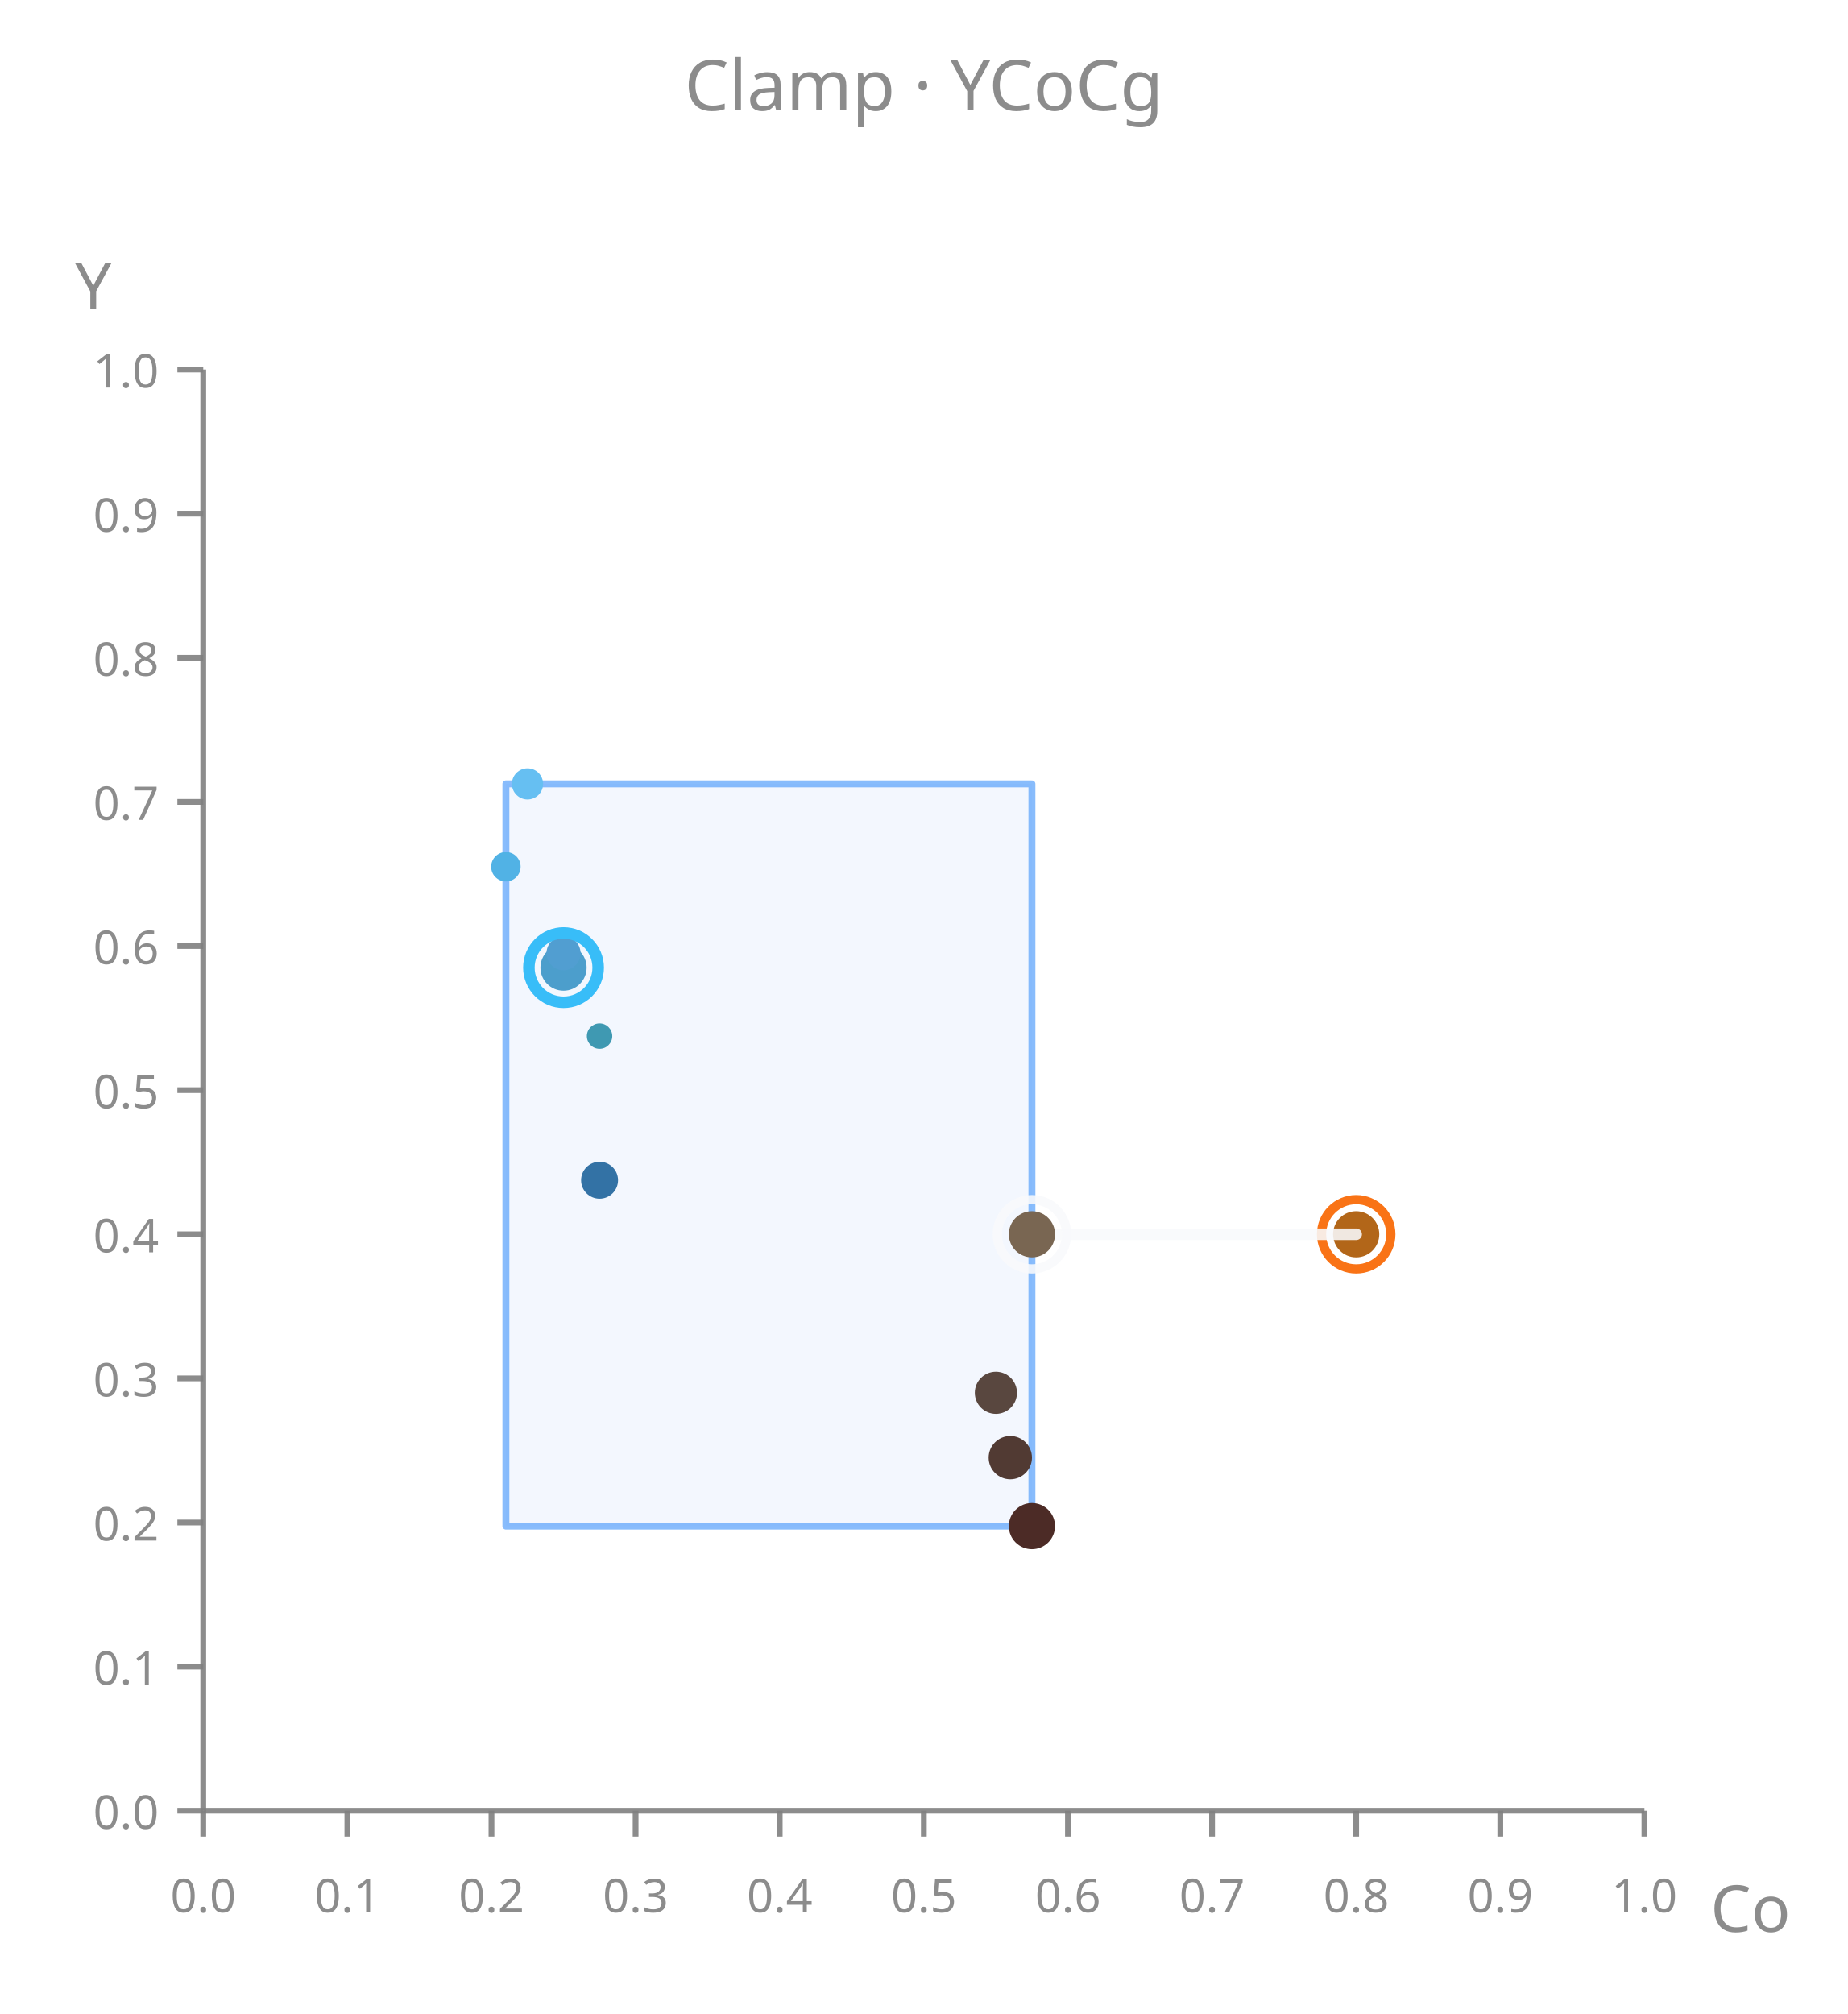
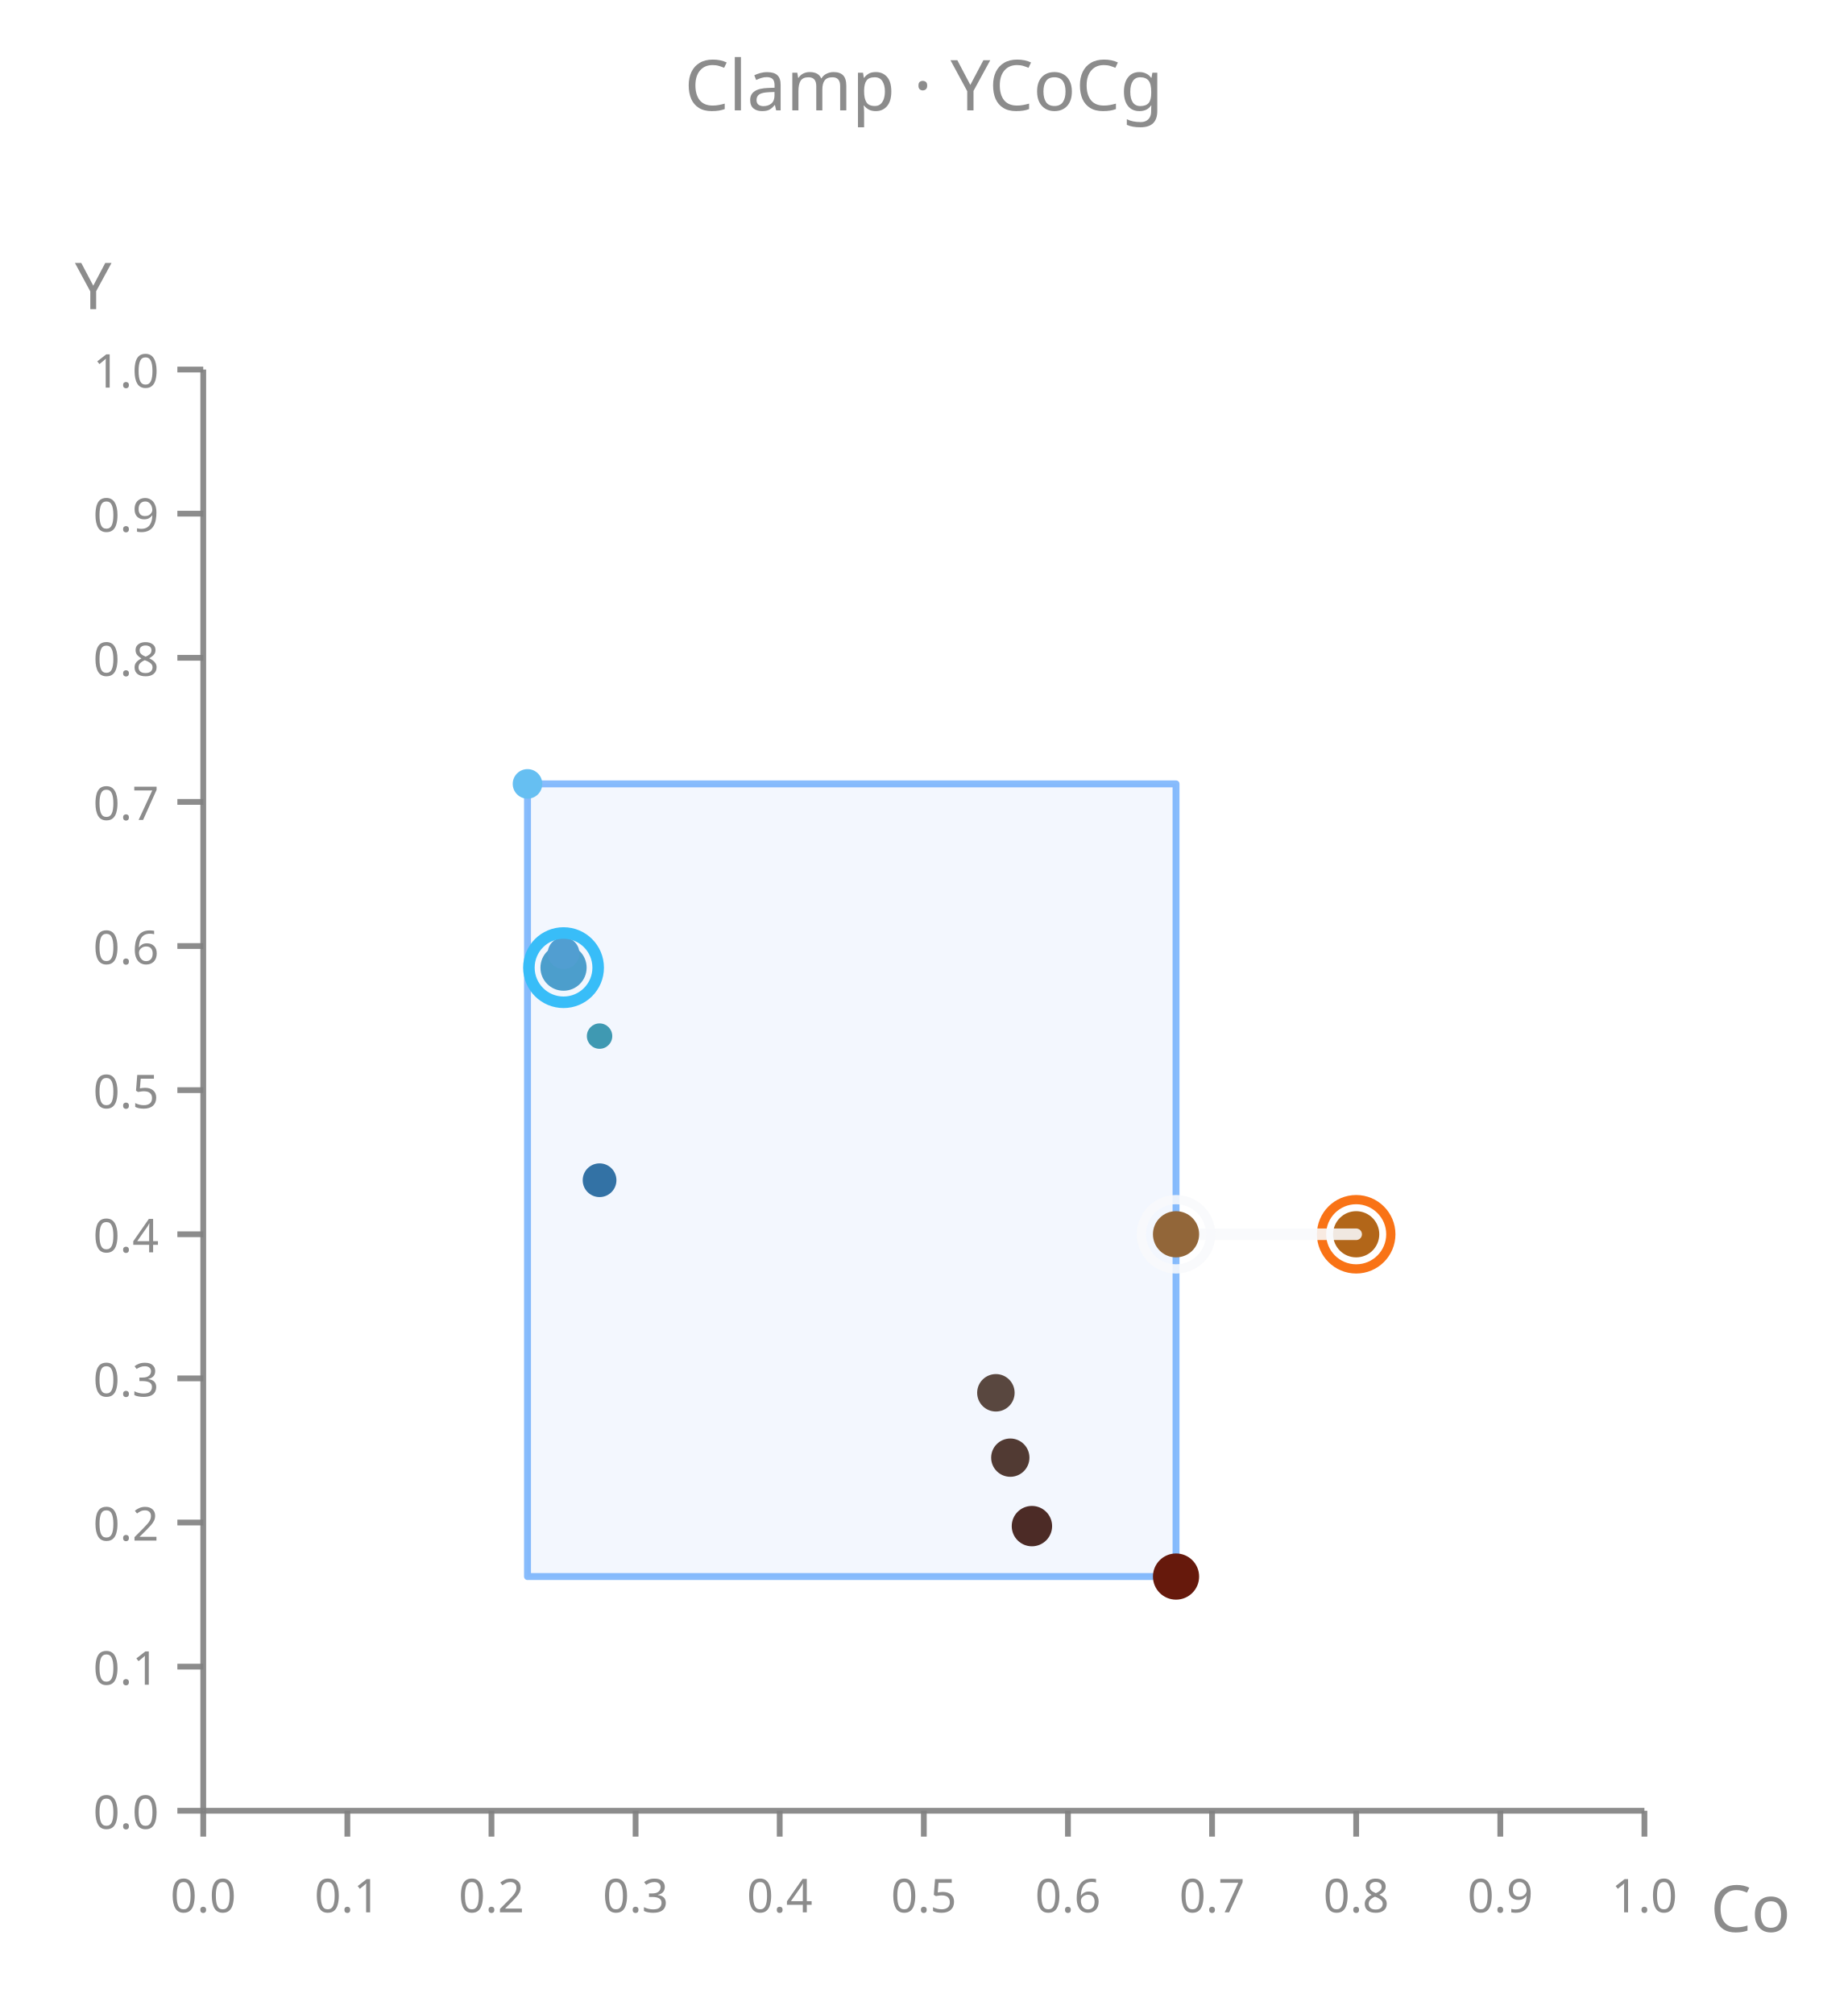
<svg xmlns="http://www.w3.org/2000/svg" baseProfile="full" height="436.0px" version="1.1" viewBox="0,0,400.0,436.0" width="400.0px">
  <defs />
  <g class="layer_bg" />
  <g class="layer_boundary">
-     <polygon fill="rgba(59,130,246,0.06)" points="109.52,330.38 223.4,330.38 223.4,169.7 109.52,169.7" stroke="rgba(96,165,250,0.75)" stroke-linejoin="round" stroke-width="1.5" />
+     <polygon fill="rgba(59,130,246,0.06)" points="114.2,341.3 254.6,341.3 254.6,169.7 114.2,169.7" stroke="rgba(96,165,250,0.75)" stroke-linejoin="round" stroke-width="1.5" />
  </g>
  <g class="layer_axes">
    <line fill="none" stroke="rgba(128,128,128,0.9)" stroke-width="1.25" x1="44.0" x2="356" y1="392.0" y2="392.0" />
    <line fill="none" stroke="rgba(128,128,128,0.9)" stroke-width="1.25" x1="44.0" x2="44.0" y1="392.0" y2="80" />
    <line fill="none" stroke="rgba(128,128,128,0.9)" stroke-width="1.25" x1="44.0" x2="44.0" y1="392.0" y2="397.6" />
    <text dominant-baseline="hanging" fill="rgba(128,128,128,0.9)" font-family="sans-serif" font-size="10.08" text-anchor="middle" x="44.0" y="406.168">0.0</text>
    <line fill="none" stroke="rgba(128,128,128,0.9)" stroke-width="1.25" x1="75.2" x2="75.2" y1="392.0" y2="397.6" />
    <text dominant-baseline="hanging" fill="rgba(128,128,128,0.9)" font-family="sans-serif" font-size="10.08" text-anchor="middle" x="75.2" y="406.168">0.1</text>
    <line fill="none" stroke="rgba(128,128,128,0.9)" stroke-width="1.25" x1="106.4" x2="106.4" y1="392.0" y2="397.6" />
    <text dominant-baseline="hanging" fill="rgba(128,128,128,0.9)" font-family="sans-serif" font-size="10.08" text-anchor="middle" x="106.4" y="406.168">0.2</text>
    <line fill="none" stroke="rgba(128,128,128,0.9)" stroke-width="1.25" x1="137.6" x2="137.6" y1="392.0" y2="397.6" />
    <text dominant-baseline="hanging" fill="rgba(128,128,128,0.9)" font-family="sans-serif" font-size="10.08" text-anchor="middle" x="137.6" y="406.168">0.3</text>
    <line fill="none" stroke="rgba(128,128,128,0.9)" stroke-width="1.25" x1="168.8" x2="168.8" y1="392.0" y2="397.6" />
    <text dominant-baseline="hanging" fill="rgba(128,128,128,0.9)" font-family="sans-serif" font-size="10.08" text-anchor="middle" x="168.8" y="406.168">0.4</text>
    <line fill="none" stroke="rgba(128,128,128,0.9)" stroke-width="1.25" x1="200" x2="200" y1="392.0" y2="397.6" />
    <text dominant-baseline="hanging" fill="rgba(128,128,128,0.9)" font-family="sans-serif" font-size="10.08" text-anchor="middle" x="200" y="406.168">0.5</text>
    <line fill="none" stroke="rgba(128,128,128,0.9)" stroke-width="1.25" x1="231.2" x2="231.2" y1="392.0" y2="397.6" />
    <text dominant-baseline="hanging" fill="rgba(128,128,128,0.9)" font-family="sans-serif" font-size="10.08" text-anchor="middle" x="231.2" y="406.168">0.6</text>
    <line fill="none" stroke="rgba(128,128,128,0.9)" stroke-width="1.25" x1="262.4" x2="262.4" y1="392.0" y2="397.6" />
    <text dominant-baseline="hanging" fill="rgba(128,128,128,0.9)" font-family="sans-serif" font-size="10.08" text-anchor="middle" x="262.4" y="406.168">0.7</text>
    <line fill="none" stroke="rgba(128,128,128,0.9)" stroke-width="1.25" x1="293.6" x2="293.6" y1="392.0" y2="397.6" />
    <text dominant-baseline="hanging" fill="rgba(128,128,128,0.9)" font-family="sans-serif" font-size="10.08" text-anchor="middle" x="293.6" y="406.168">0.8</text>
    <line fill="none" stroke="rgba(128,128,128,0.9)" stroke-width="1.25" x1="324.8" x2="324.8" y1="392.0" y2="397.6" />
    <text dominant-baseline="hanging" fill="rgba(128,128,128,0.9)" font-family="sans-serif" font-size="10.08" text-anchor="middle" x="324.8" y="406.168">0.9</text>
    <line fill="none" stroke="rgba(128,128,128,0.9)" stroke-width="1.25" x1="356" x2="356" y1="392.0" y2="397.6" />
    <text dominant-baseline="hanging" fill="rgba(128,128,128,0.9)" font-family="sans-serif" font-size="10.08" text-anchor="middle" x="356" y="406.168">1.0</text>
    <line fill="none" stroke="rgba(128,128,128,0.9)" stroke-width="1.25" x1="44.0" x2="38.4" y1="392.0" y2="392.0" />
    <text dominant-baseline="central" fill="rgba(128,128,128,0.9)" font-family="sans-serif" font-size="10.08" text-anchor="end" x="34.4" y="392.0">0.0</text>
    <line fill="none" stroke="rgba(128,128,128,0.9)" stroke-width="1.25" x1="44.0" x2="38.4" y1="360.8" y2="360.8" />
    <text dominant-baseline="central" fill="rgba(128,128,128,0.9)" font-family="sans-serif" font-size="10.08" text-anchor="end" x="34.4" y="360.8">0.1</text>
    <line fill="none" stroke="rgba(128,128,128,0.9)" stroke-width="1.25" x1="44.0" x2="38.4" y1="329.6" y2="329.6" />
    <text dominant-baseline="central" fill="rgba(128,128,128,0.9)" font-family="sans-serif" font-size="10.08" text-anchor="end" x="34.4" y="329.6">0.2</text>
    <line fill="none" stroke="rgba(128,128,128,0.9)" stroke-width="1.25" x1="44.0" x2="38.4" y1="298.4" y2="298.4" />
    <text dominant-baseline="central" fill="rgba(128,128,128,0.9)" font-family="sans-serif" font-size="10.08" text-anchor="end" x="34.4" y="298.4">0.3</text>
    <line fill="none" stroke="rgba(128,128,128,0.9)" stroke-width="1.25" x1="44.0" x2="38.4" y1="267.2" y2="267.2" />
    <text dominant-baseline="central" fill="rgba(128,128,128,0.9)" font-family="sans-serif" font-size="10.08" text-anchor="end" x="34.4" y="267.2">0.4</text>
    <line fill="none" stroke="rgba(128,128,128,0.9)" stroke-width="1.25" x1="44.0" x2="38.4" y1="236" y2="236" />
    <text dominant-baseline="central" fill="rgba(128,128,128,0.9)" font-family="sans-serif" font-size="10.08" text-anchor="end" x="34.4" y="236">0.5</text>
    <line fill="none" stroke="rgba(128,128,128,0.9)" stroke-width="1.25" x1="44.0" x2="38.4" y1="204.8" y2="204.8" />
    <text dominant-baseline="central" fill="rgba(128,128,128,0.9)" font-family="sans-serif" font-size="10.08" text-anchor="end" x="34.4" y="204.8">0.6</text>
    <line fill="none" stroke="rgba(128,128,128,0.9)" stroke-width="1.25" x1="44.0" x2="38.4" y1="173.6" y2="173.6" />
    <text dominant-baseline="central" fill="rgba(128,128,128,0.9)" font-family="sans-serif" font-size="10.08" text-anchor="end" x="34.4" y="173.6">0.7</text>
    <line fill="none" stroke="rgba(128,128,128,0.9)" stroke-width="1.25" x1="44.0" x2="38.4" y1="142.4" y2="142.4" />
    <text dominant-baseline="central" fill="rgba(128,128,128,0.9)" font-family="sans-serif" font-size="10.08" text-anchor="end" x="34.4" y="142.4">0.8</text>
    <line fill="none" stroke="rgba(128,128,128,0.9)" stroke-width="1.25" x1="44.0" x2="38.4" y1="111.2" y2="111.2" />
    <text dominant-baseline="central" fill="rgba(128,128,128,0.9)" font-family="sans-serif" font-size="10.08" text-anchor="end" x="34.4" y="111.2">0.9</text>
    <line fill="none" stroke="rgba(128,128,128,0.9)" stroke-width="1.25" x1="44.0" x2="38.4" y1="80" y2="80" />
    <text dominant-baseline="central" fill="rgba(128,128,128,0.9)" font-family="sans-serif" font-size="10.08" text-anchor="end" x="34.4" y="80">1.0</text>
    <text fill="rgba(128,128,128,0.9)" font-family="sans-serif" font-size="14" x="370.3" y="418.208">Co</text>
    <text fill="rgba(128,128,128,0.9)" font-family="sans-serif" font-size="14" x="16.224" y="66.928">Y</text>
  </g>
  <g class="layer_dots">
    <circle cx="129.8" cy="224.3" fill="rgb(63,153,178)" r="2.75" stroke="none" />
-     <circle cx="109.52" cy="187.64" fill="rgb(81,178,229)" r="3.188" stroke="none" />
-     <circle cx="114.2" cy="169.7" fill="rgb(102,191,242)" r="3.375" stroke="none" />
+     <circle cx="114.2" cy="169.7" fill="rgb(102,191,242)" r="3.2" stroke="none" />
    <circle cx="122" cy="209.48" fill="rgb(76,158,204)" r="5.0" stroke="none" />
-     <circle cx="122" cy="206.36" fill="rgb(81,158,209)" r="3.687" stroke="none" />
-     <circle cx="129.8" cy="255.5" fill="rgb(51,114,165)" r="4" stroke="none" />
-     <circle cx="215.6" cy="301.52" fill="rgb(89,71,63)" r="4.563" stroke="none" />
-     <circle cx="218.72" cy="315.56" fill="rgb(81,58,51)" r="4.688" stroke="none" />
-     <circle cx="223.4" cy="330.38" fill="rgb(76,43,38)" r="5.0" stroke="none" />
+     <circle cx="122" cy="206.36" fill="rgb(81,158,209)" r="3.425" stroke="none" />
+     <circle cx="129.8" cy="255.5" fill="rgb(51,114,165)" r="3.65" stroke="none" />
+     <circle cx="215.6" cy="301.52" fill="rgb(89,71,63)" r="4.055" stroke="none" />
+     <circle cx="218.72" cy="315.56" fill="rgb(81,58,51)" r="4.145" stroke="none" />
+     <circle cx="223.4" cy="330.38" fill="rgb(76,43,38)" r="4.37" stroke="none" />
+     <circle cx="254.6" cy="341.3" fill="rgb(102,25,12)" r="5.0" stroke="none" />
    <circle cx="293.6" cy="267.2" fill="rgb(178,102,25)" r="5.0" stroke="none" />
  </g>
  <g class="layer_overlay">
    <circle cx="122" cy="209.48" fill="none" r="7.5" stroke="rgba(56,189,248,1.0)" stroke-width="2.5" />
    <circle cx="293.6" cy="267.2" fill="none" r="7.5" stroke="rgba(249,115,22,1.0)" stroke-width="2.0" />
-     <line stroke="rgba(248,250,252,0.88)" stroke-linecap="round" stroke-width="2.5" x1="293.6" x2="223.4" y1="267.2" y2="267.2" />
-     <circle cx="223.4" cy="267.2" fill="rgb(121,102,82)" r="5.0" stroke="none" />
-     <circle cx="223.4" cy="267.2" fill="none" r="7.5" stroke="rgba(248,250,252,0.88)" stroke-width="2.0" />
+     <line stroke="rgba(248,250,252,0.88)" stroke-linecap="round" stroke-width="2.5" x1="293.6" x2="254.6" y1="267.2" y2="267.2" />
+     <circle cx="254.6" cy="267.2" fill="rgb(146,102,57)" r="5.0" stroke="none" />
+     <circle cx="254.6" cy="267.2" fill="none" r="7.5" stroke="rgba(248,250,252,0.88)" stroke-width="2.0" />
  </g>
  <g class="layer_header">
    <text dominant-baseline="central" fill="rgba(128,128,128,0.9)" font-family="sans-serif" font-size="15.2" text-anchor="middle" x="200.0" y="18.0">Clamp · YCoCg</text>
  </g>
</svg>
